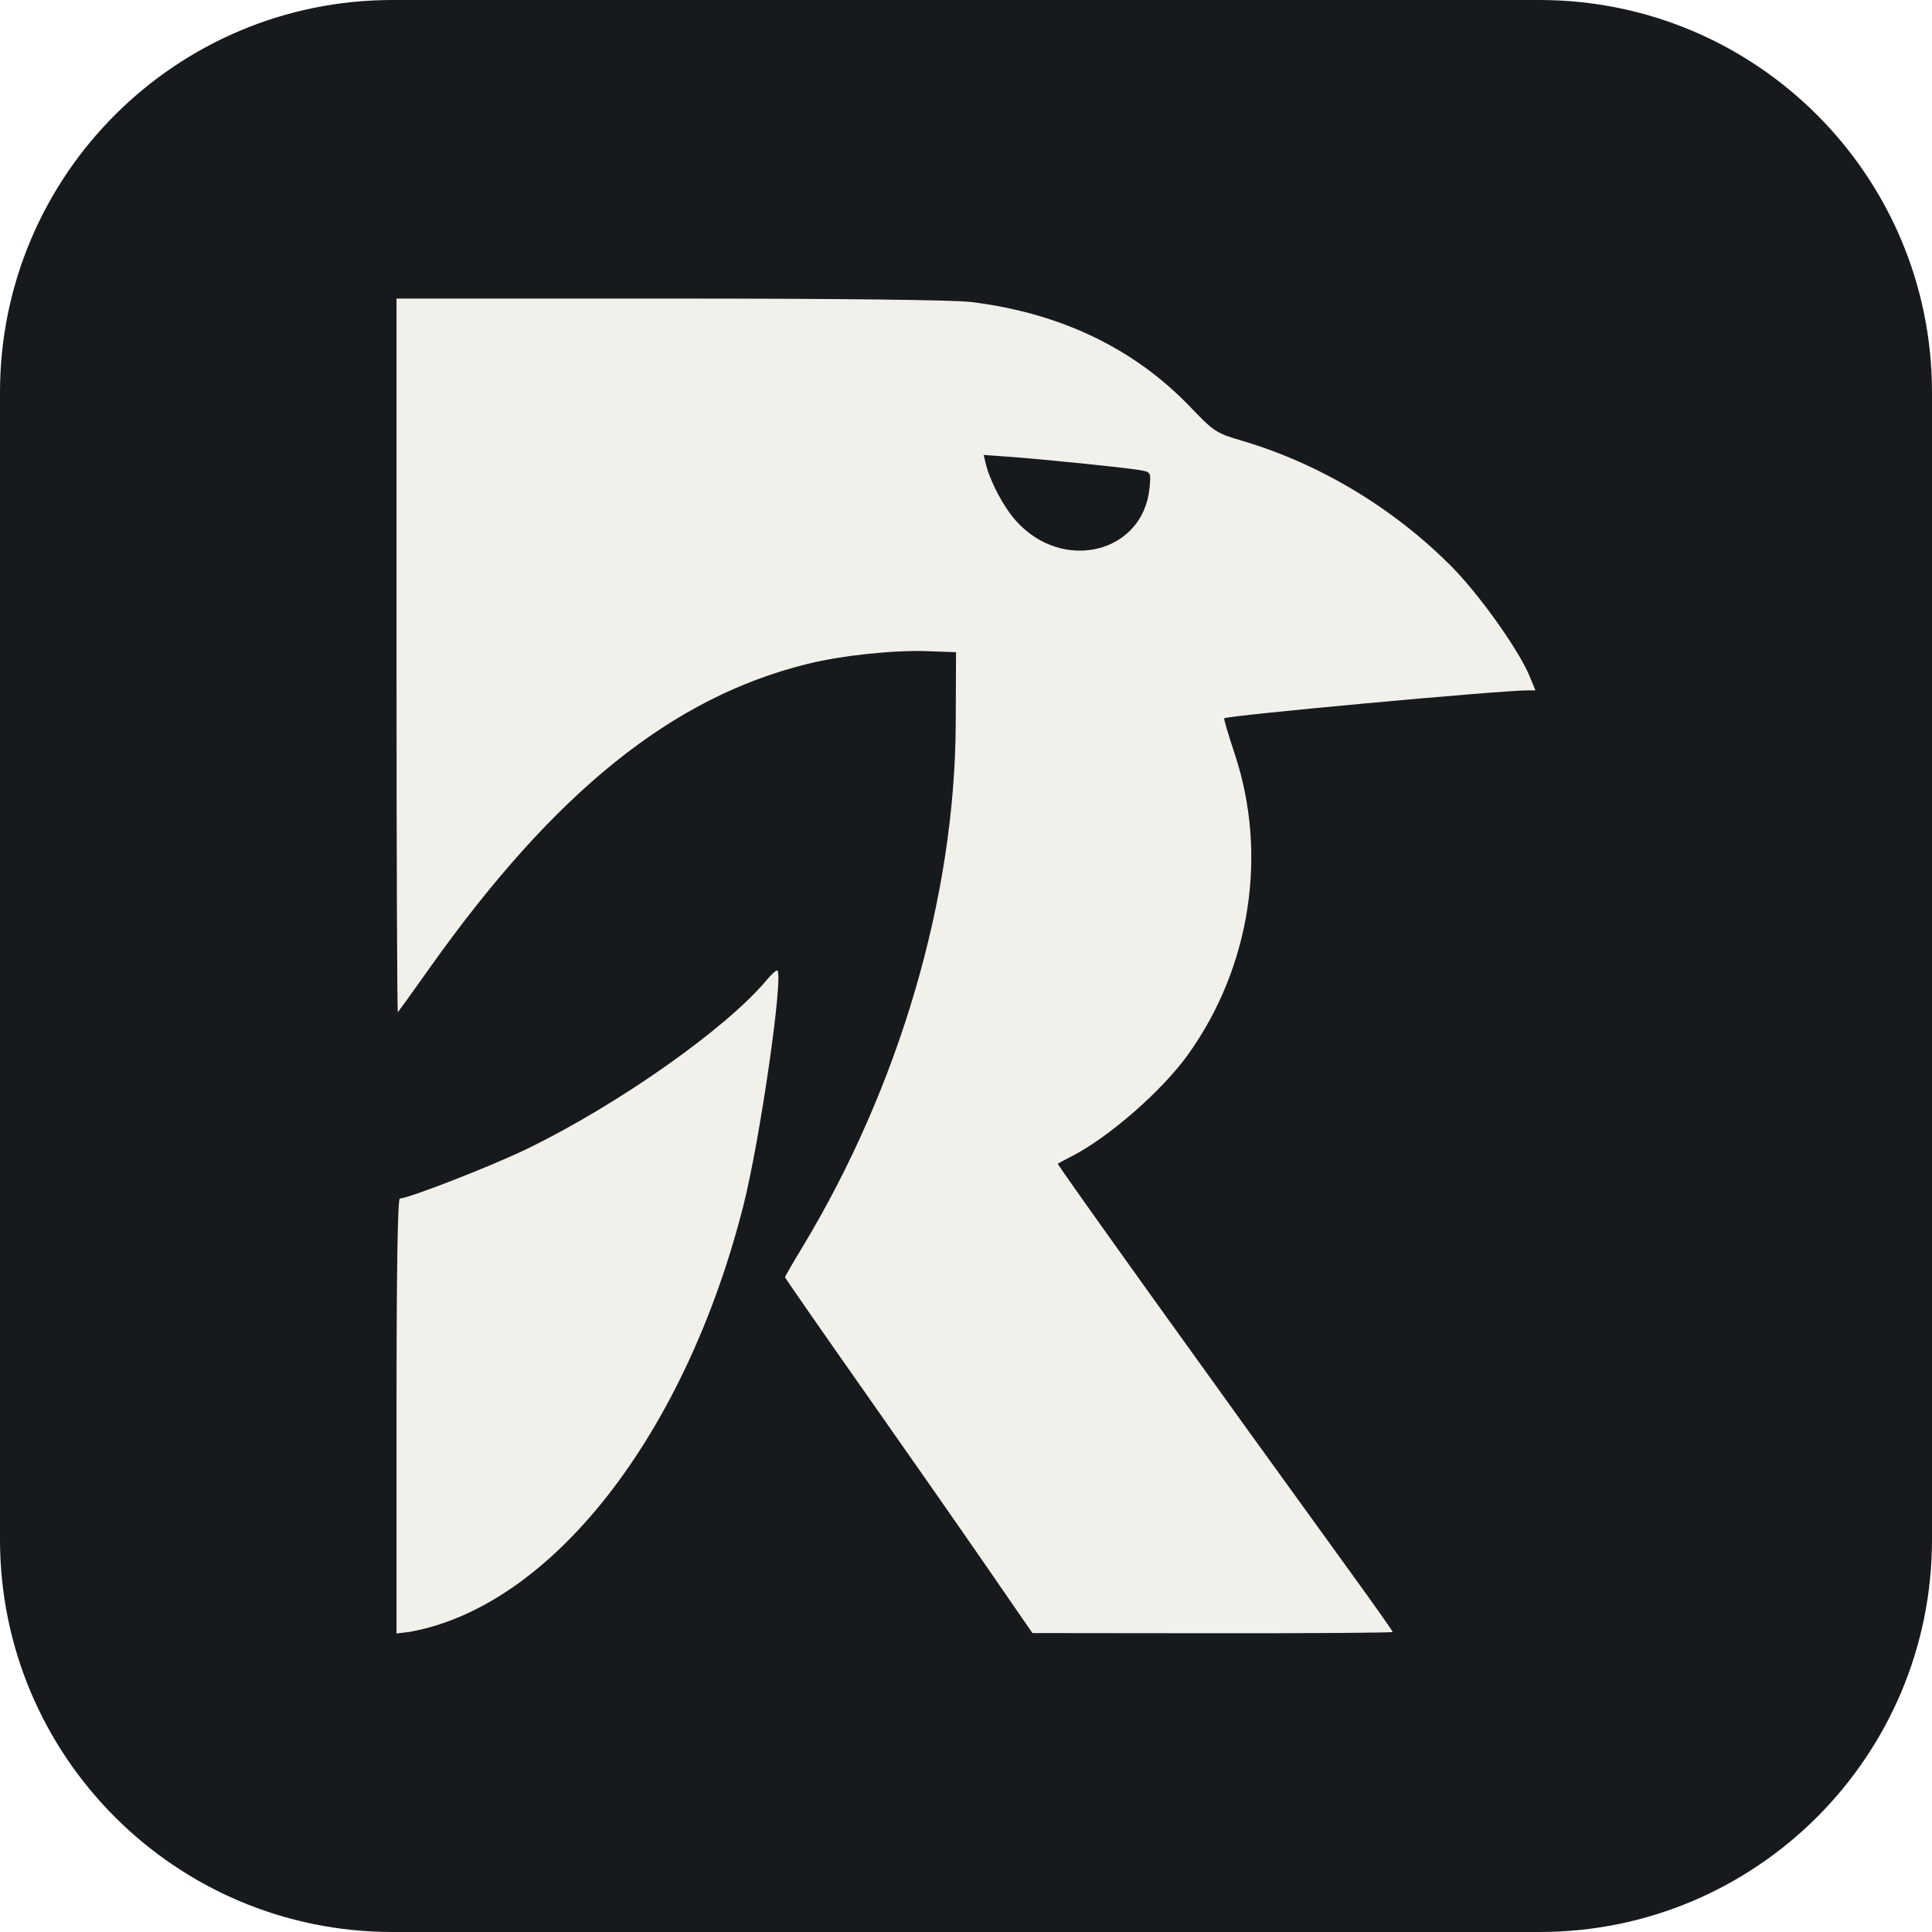
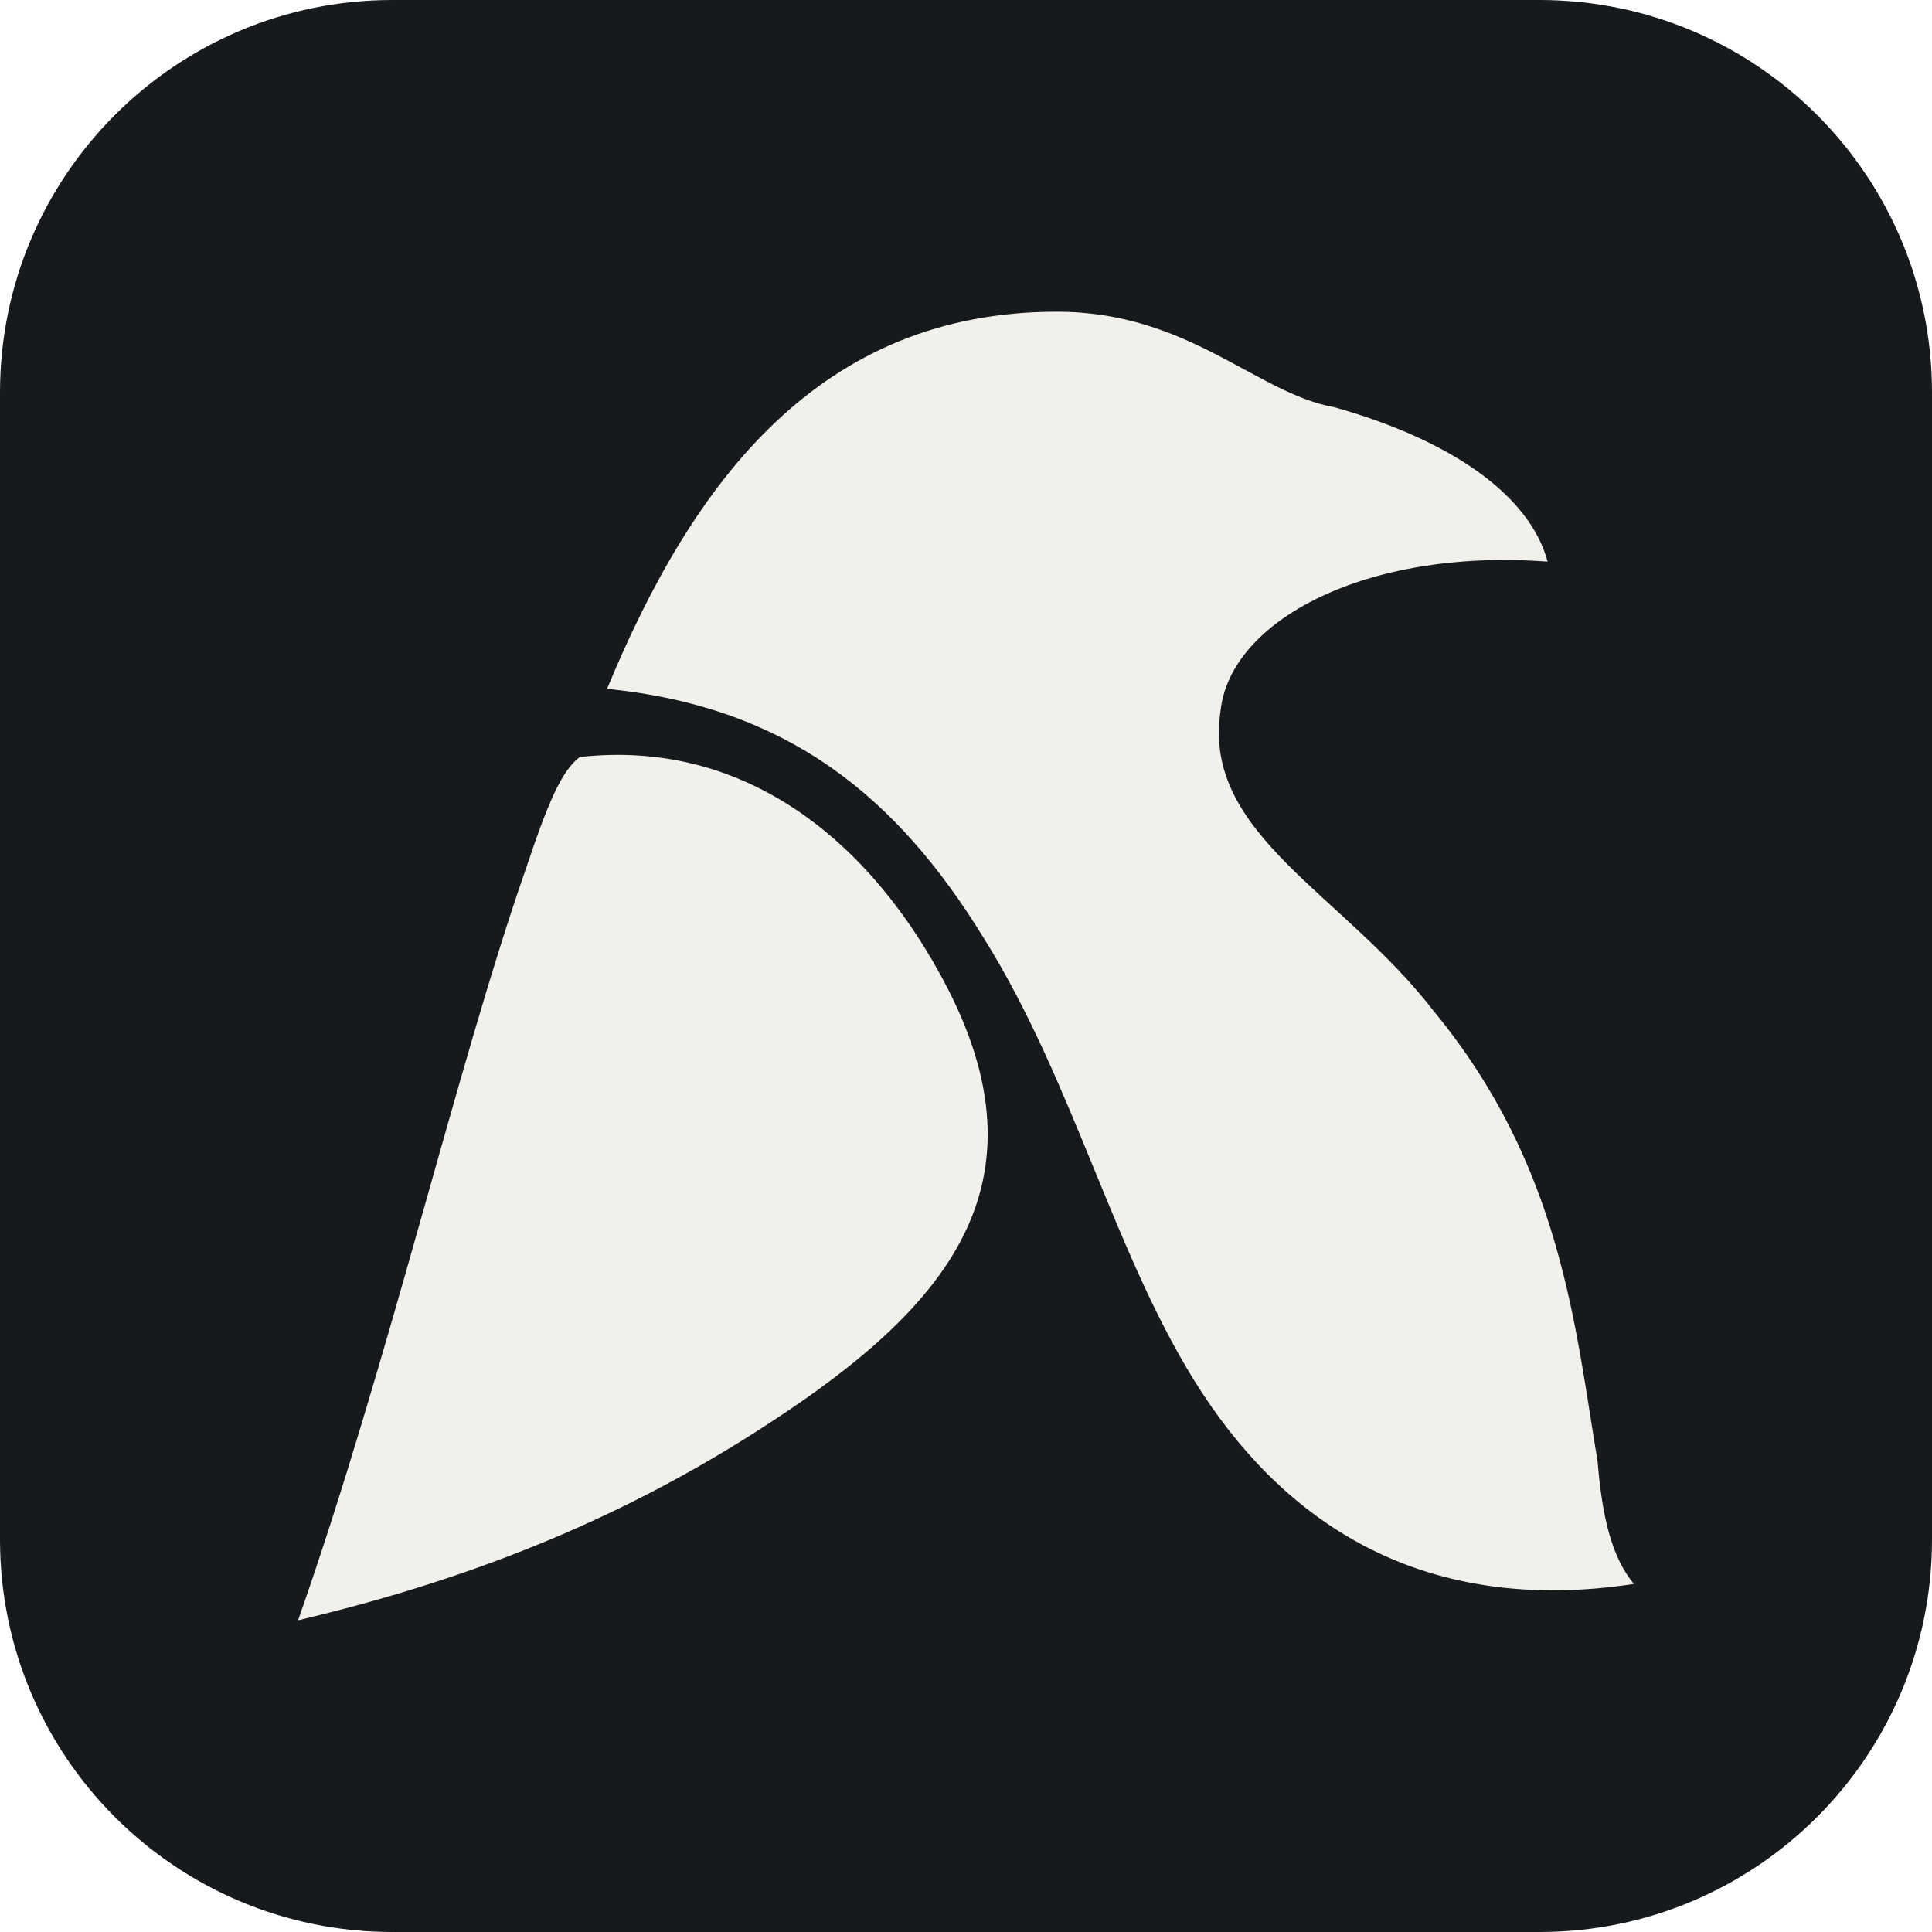
<svg xmlns="http://www.w3.org/2000/svg" width="512" height="512" viewBox="0 0 512 512" role="img" aria-label="Rookery">
  <rect width="512" height="512" rx="104" fill="#171A1D" />
-   <path fill="#F2F0EA" fill-rule="evenodd" transform="translate(105.08 79.12) scale(0.88)" d="M -0 107.667 C -0 166.883, 0.183 215.146, 0.408 214.917 C 0.632 214.687, 4.951 208.675, 10.006 201.556 C 47.713 148.451, 83.073 120.018, 123.865 109.999 C 134.255 107.448, 149.740 105.815, 160 106.190 L 168.500 106.500 168.410 128 C 168.190 180.233, 151.409 237.440, 122.087 285.910 C 119.289 290.535, 117 294.503, 117 294.727 C 117 294.951, 127.497 310.066, 140.326 328.317 C 153.155 346.568, 169.918 370.587, 177.576 381.693 L 191.500 401.886 245.750 401.943 C 275.587 401.974, 300 401.798, 300 401.550 C 300 401.303, 294.686 393.765, 288.190 384.800 C 244.394 324.349, 198.861 260.813, 199.153 260.557 C 199.344 260.391, 201.075 259.457, 203 258.483 C 214.405 252.709, 230.597 238.575, 238.491 227.500 C 257.200 201.255, 262.439 167.242, 252.415 137.104 C 250.514 131.387, 249.092 126.574, 249.257 126.410 C 250.103 125.563, 332.248 118, 340.597 118 L 343 118 L 340.911 113.001 C 337.043 104.454, 325.591 88.562, 317.392 80.363 C 299.865 62.836, 277.655 49.574, 254.419 42.761 C 246.888 40.553, 246.132 40.055, 239 32.610 C 222.105 14.975, 199.859 4.329, 173.026 1.039 C 167.793 0.397, 133.085 0, 82.276 0 L 0 0 -0 107.667 Z M 177.467 49.800 C 178.779 55.177, 182.852 62.831, 186.635 67.027 C 200.734 82.665, 224.886 76.648, 226.771 57.027 C 227.227 52.289, 227.212 52.263, 223.864 51.666 C 219.763 50.934, 194.257 48.336, 184.154 47.621 L 176.808 47.100 177.467 49.800 Z M 111.496 205.208 C 99.269 219.832, 67.009 242.579, 39.500 255.973 C 28.794 261.186, 3.660 271, 1.016 271 C 0.338 271, -0 292.847, -0 336.611 L -0 402 3.750 401.562 C 46.494 394.036, 86.911 342.464, 104.494 273.013 C 109.445 253.456, 116.560 204.226, 114.703 202.370 C 114.453 202.120, 113.010 203.397, 111.496 205.208 Z" />
+   <path fill="#F2F0EA" fill-rule="evenodd" transform="translate(79 82.6122) scale(1.2041)" d="M68 83 C87 37 115 0 167 0 C196 0 211 18 228 21 C253 28 271 40 275 55 C235 52 205 68 203 88 C199 115 230 128 250 154 C278 188 281 223 286 253 C287 265 289 274 294 280 C248 287 218 267 199 238 C180 209 171 170 151 138 C132 107 108 87 68 83 Z M62 98 C98 94 126 116 143 149 C166 194 141 221 100 247 C70 266 38 279 0 288 C20 231 35 166 50 123 C55 108 58 101 62 98 Z" />
</svg>
